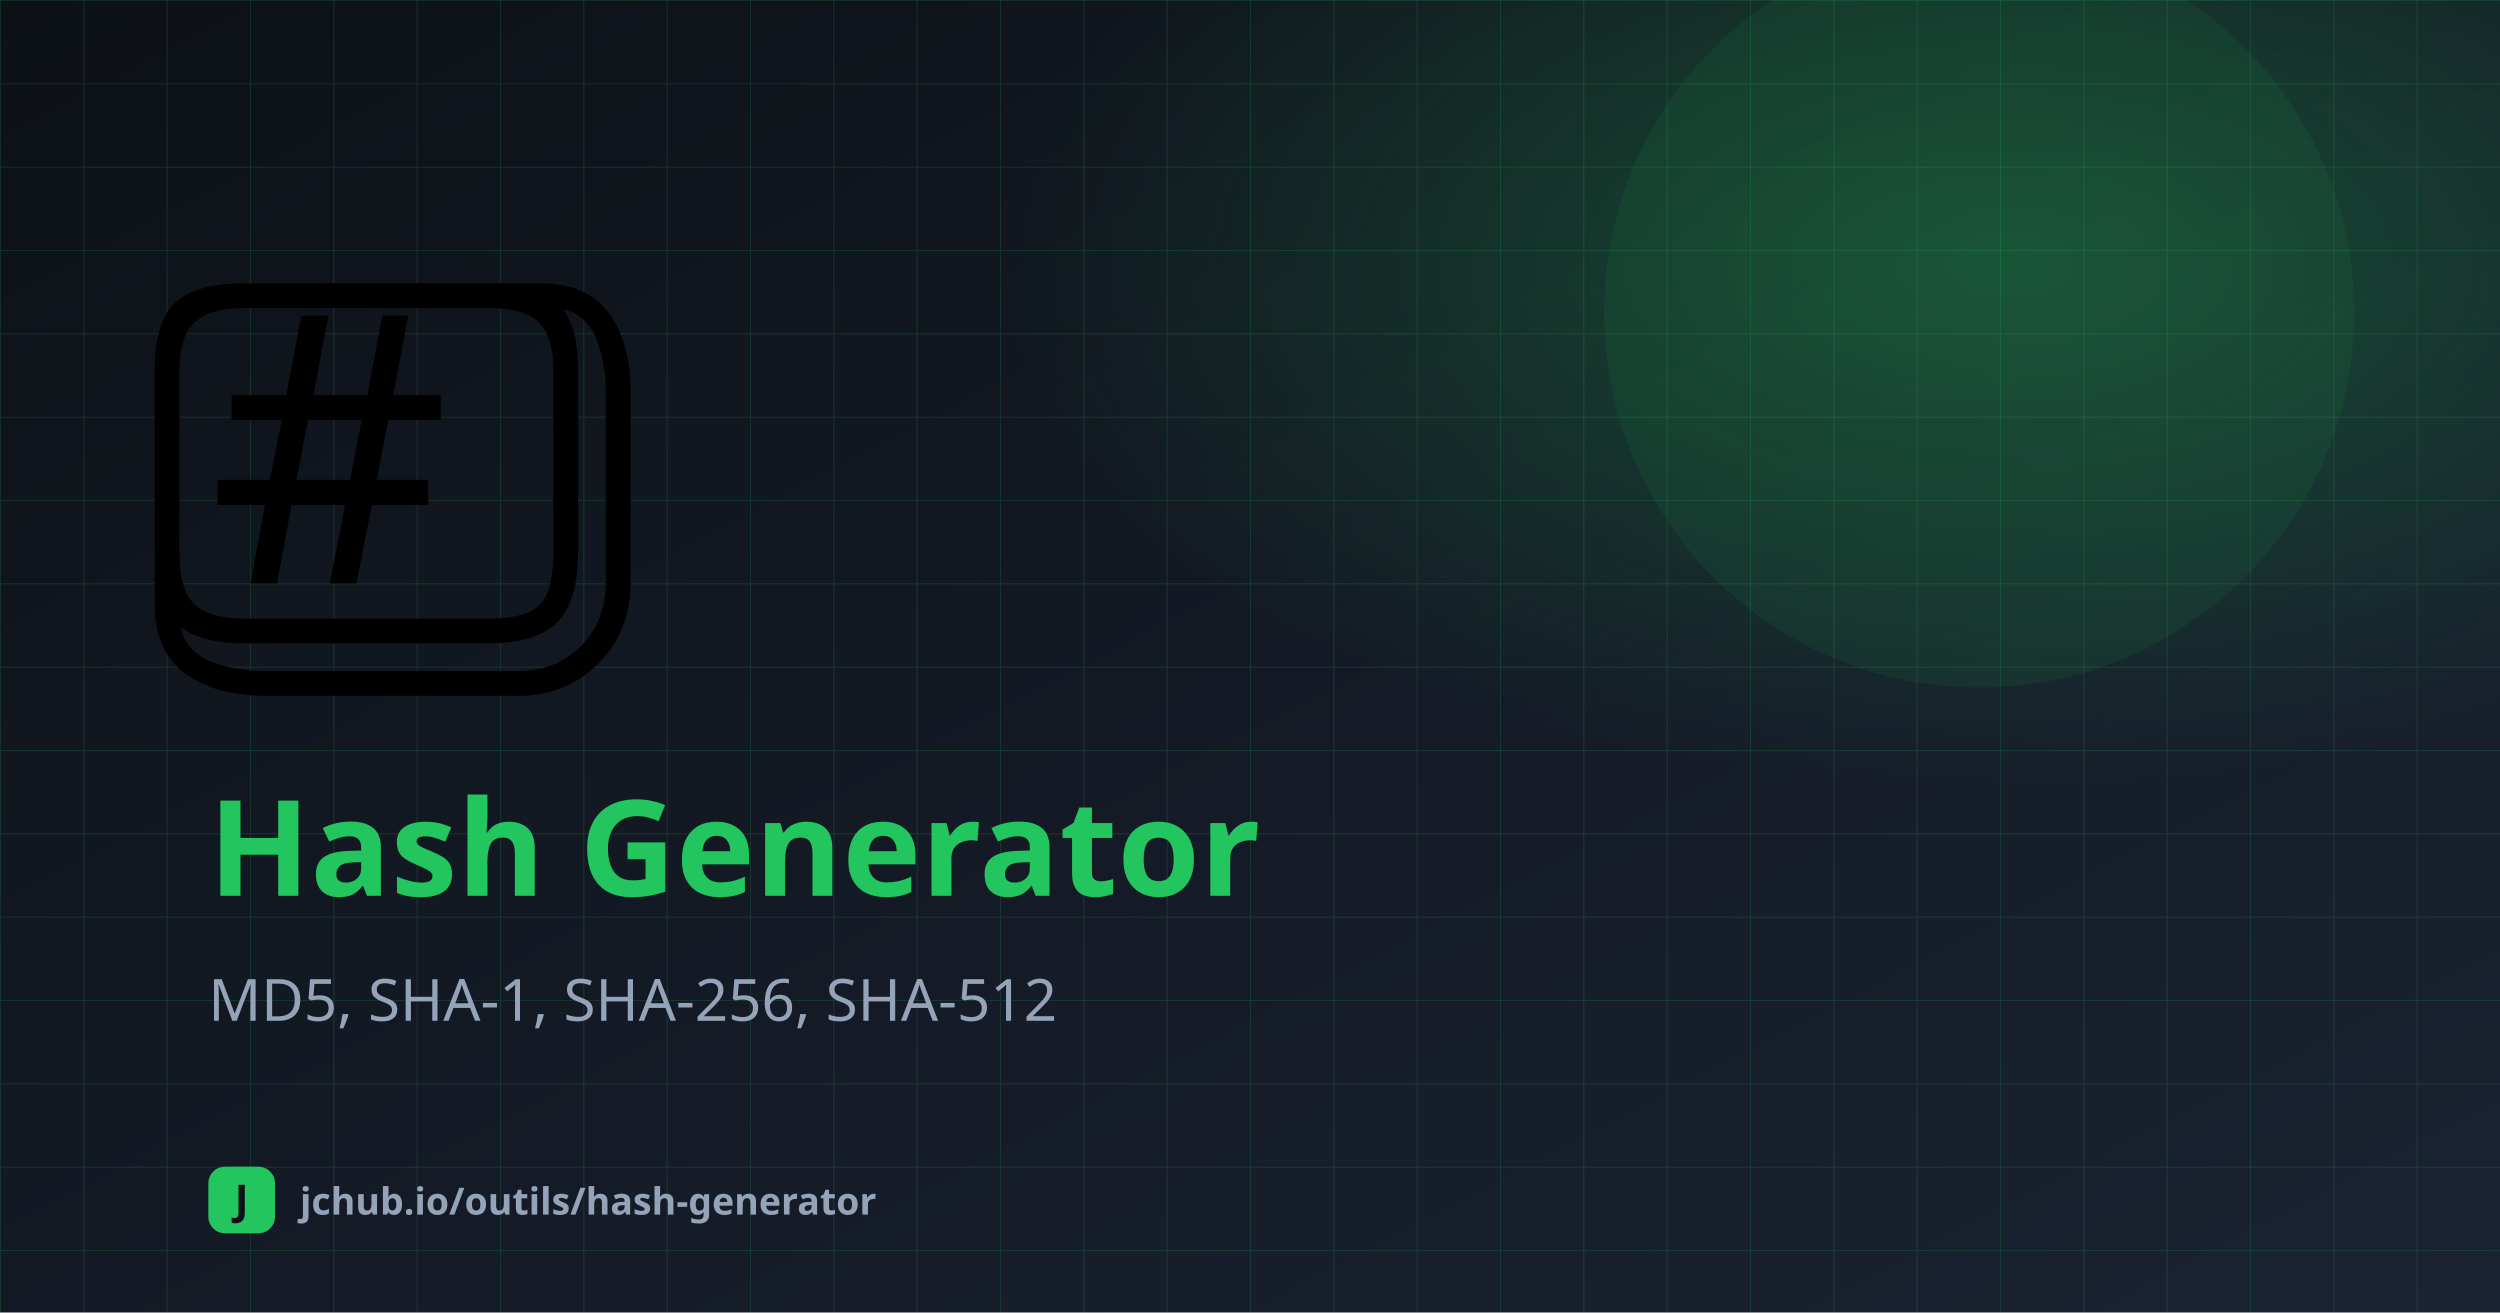
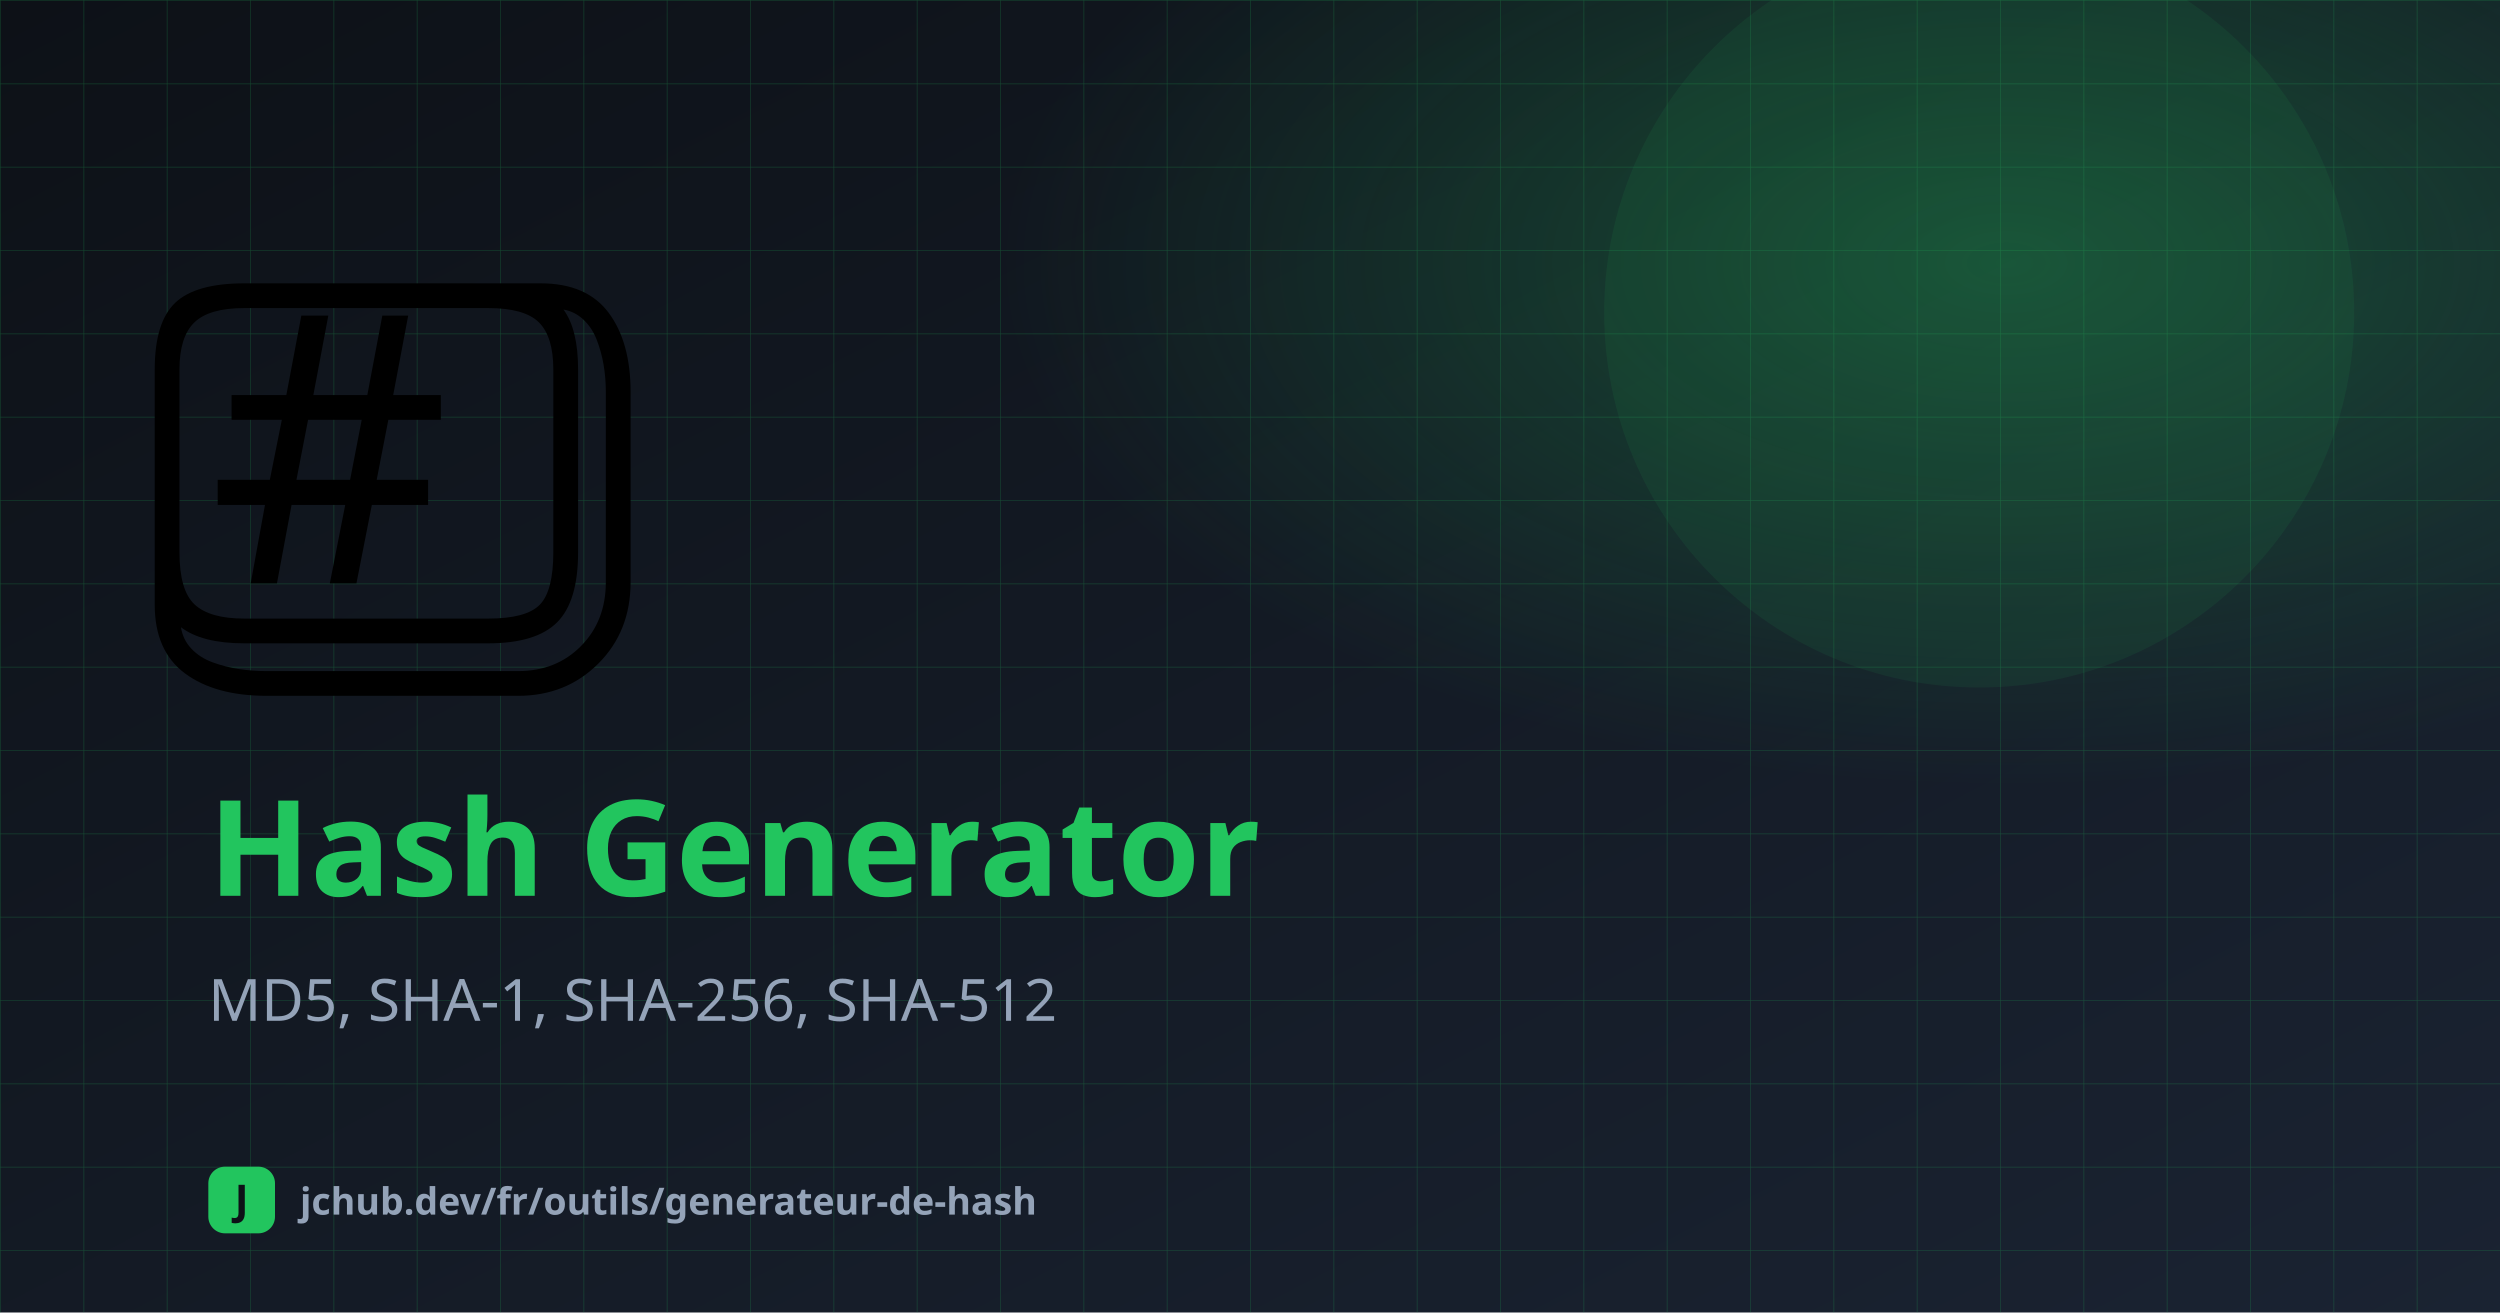
<svg xmlns="http://www.w3.org/2000/svg" viewBox="0 0 1200 630" width="1200" height="630">
  <defs>
    <linearGradient id="bg" x1="0%" y1="0%" x2="100%" y2="100%">
      <stop offset="0%" stop-color="#0d1117" />
      <stop offset="100%" stop-color="#1a2332" />
    </linearGradient>
    <pattern id="grid" width="40" height="40" patternUnits="userSpaceOnUse">
      <path d="M 40 0 L 0 0 0 40" fill="none" stroke="#22c55e" stroke-width="0.5" opacity="0.3" />
    </pattern>
    <radialGradient id="glow" cx="80%" cy="20%" r="40%">
      <stop offset="0%" stop-color="#22c55e" stop-opacity="0.3" />
      <stop offset="100%" stop-color="#22c55e" stop-opacity="0" />
    </radialGradient>
  </defs>
  <rect width="1200" height="630" fill="url(#bg)" />
  <rect width="1200" height="630" fill="url(#grid)" />
  <rect width="1200" height="630" fill="url(#glow)" />
  <circle cx="950" cy="150" r="180" fill="#22c55e" opacity="0.08" />
  <text x="100" y="280" font-size="180" font-family="system-ui">#️⃣</text>
  <text x="100" y="430" font-size="64" font-weight="900" fill="#22c55e" font-family="system-ui">Hash Generator</text>
  <text x="100" y="490" font-size="28" fill="#94a3b8" font-family="system-ui">MD5, SHA-1, SHA-256, SHA-512</text>
  <g transform="translate(100, 560)">
    <rect width="32" height="32" rx="8" fill="#22c55e" />
    <text x="16" y="23" font-size="20" font-weight="900" fill="#0d1117" font-family="system-ui" text-anchor="middle">J</text>
-     <text x="44" y="23" font-size="18" font-weight="600" fill="#94a3b8" font-family="system-ui">jchub.io/outils/hash-generator</text>
+     <text x="44" y="23" font-size="18" font-weight="600" fill="#94a3b8" font-family="system-ui">jchub.dev/fr/outils/generateur-de-hash</text>
  </g>
</svg>
